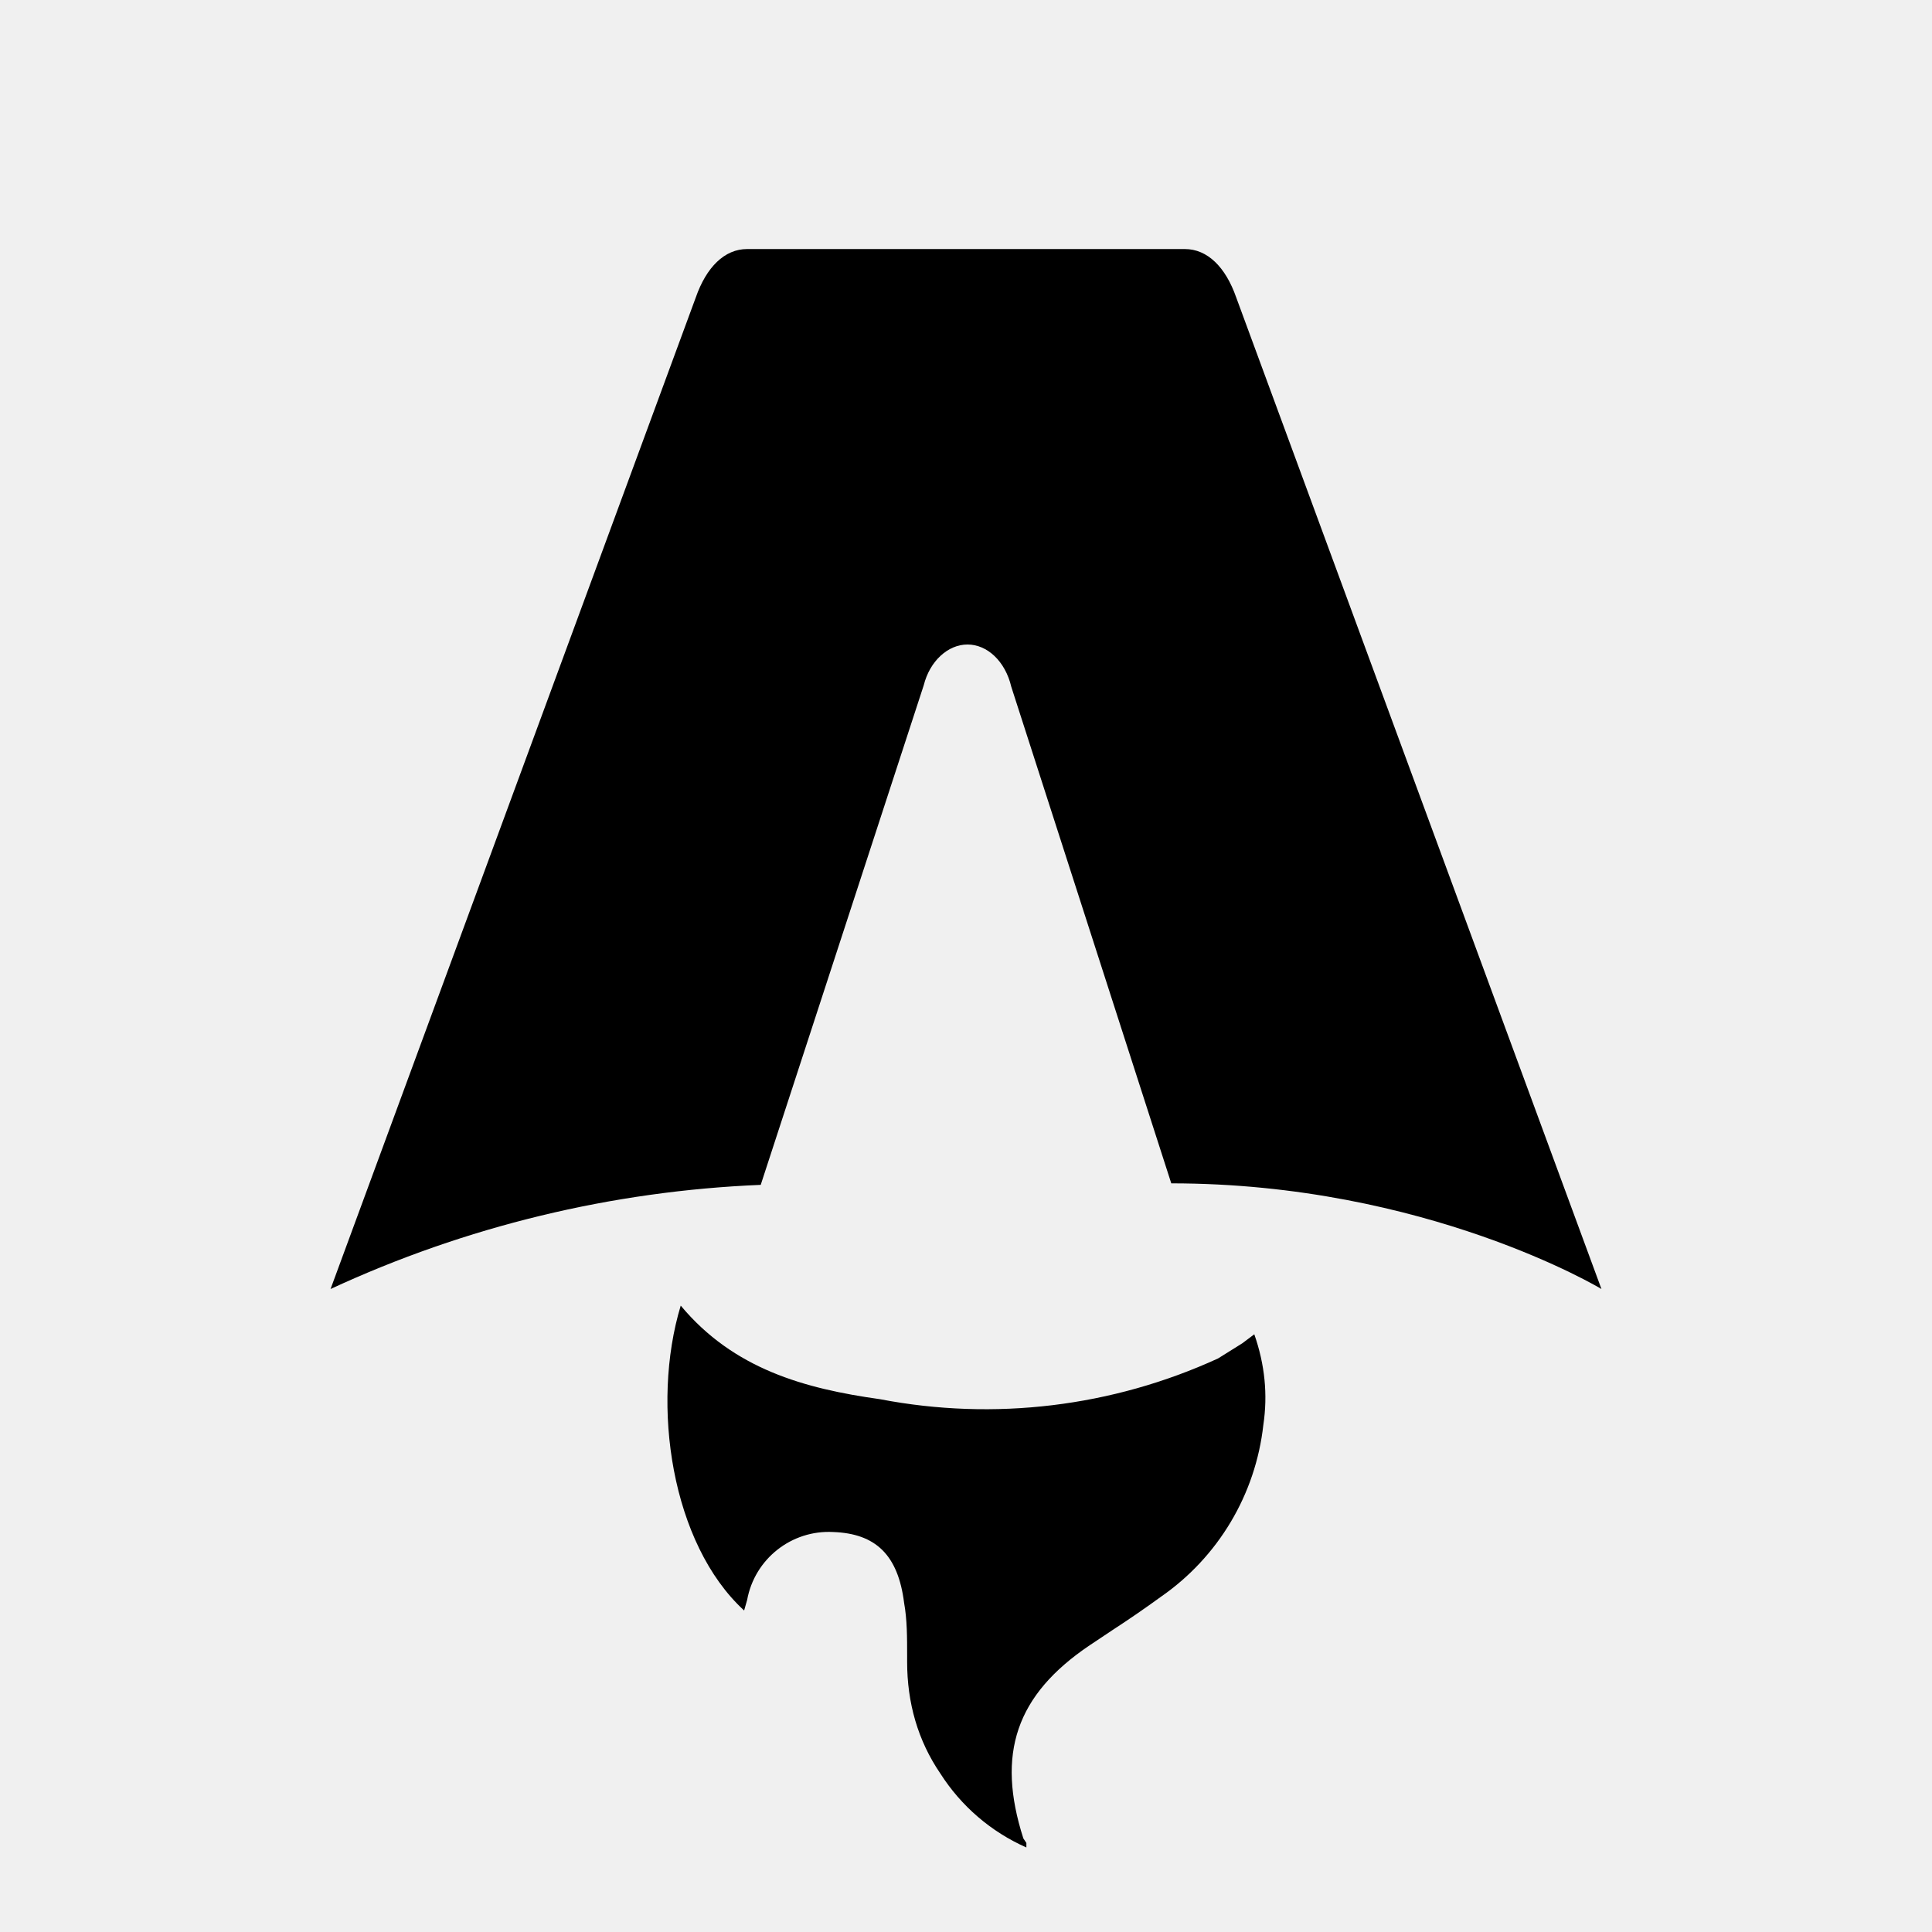
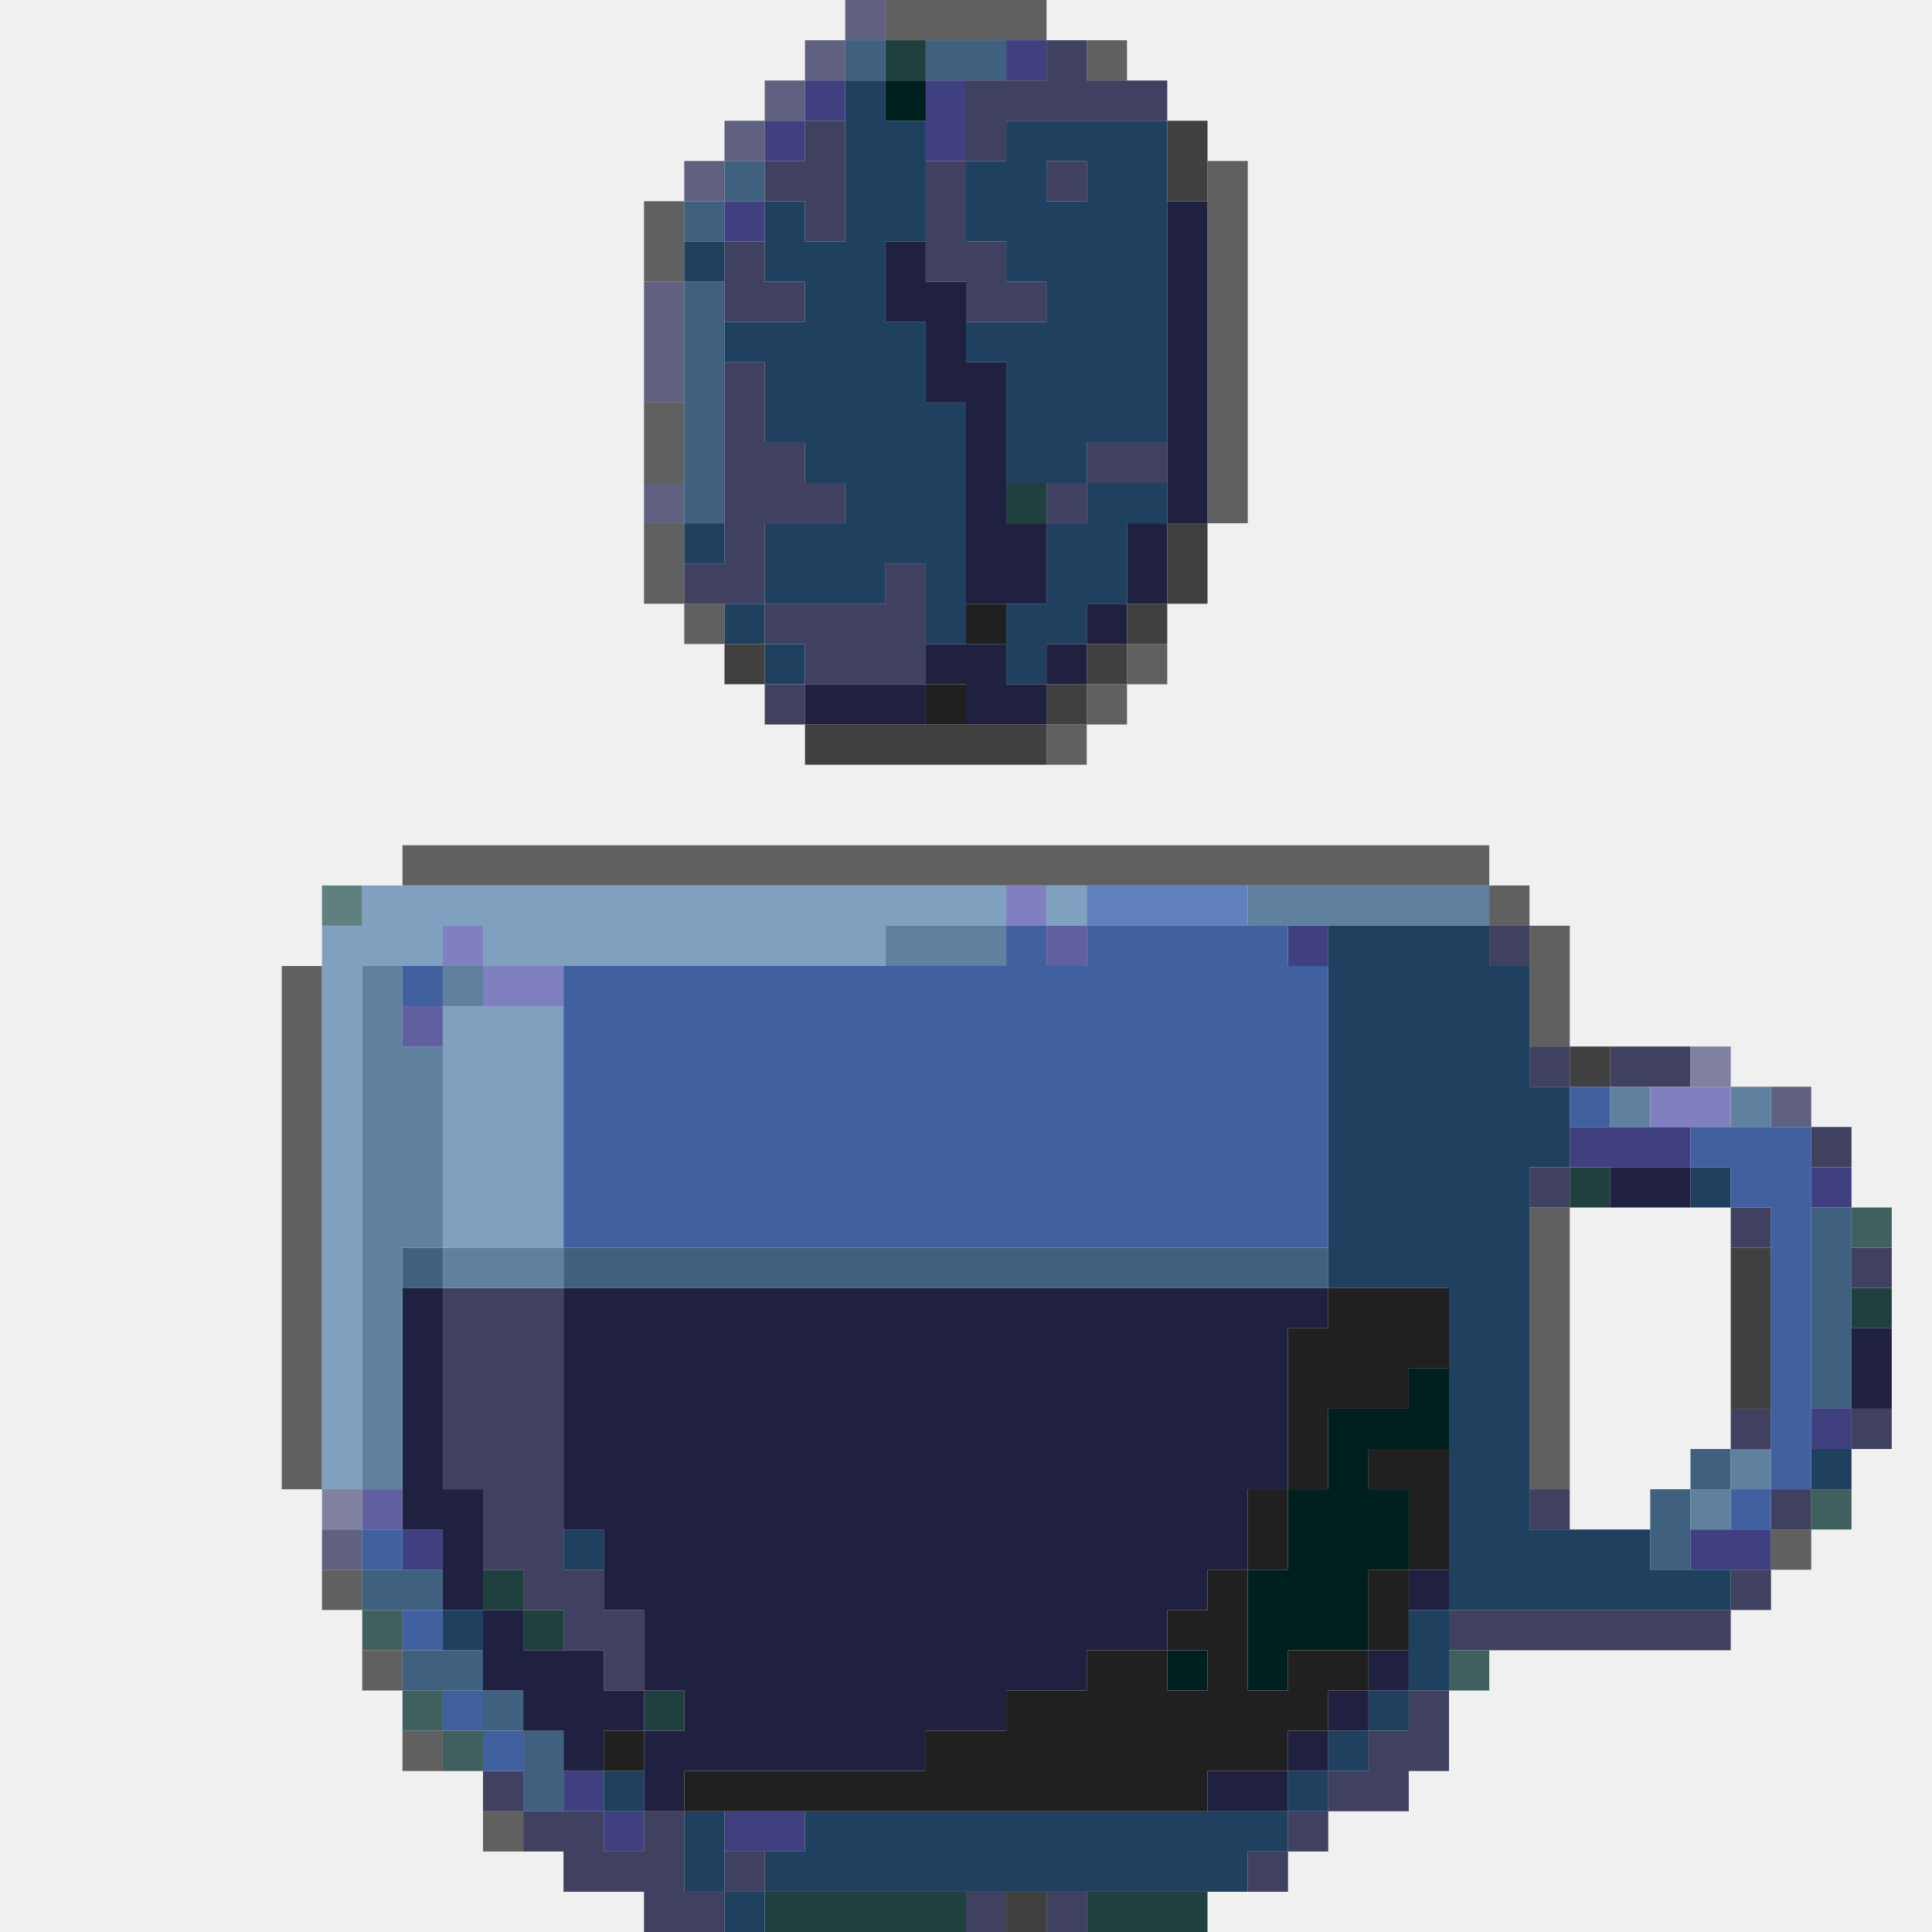
- <svg xmlns="http://www.w3.org/2000/svg" fill="none" viewBox="0 0 128 128">
-   <path d="M50.4 78.5a75.1 75.1 0 0 0-28.5 6.9l24.2-65.7c.7-2 1.9-3.2 3.4-3.2h29c1.5 0 2.7 1.2 3.4 3.2l24.2 65.7s-11.6-7-28.5-7L67 45.5c-.4-1.7-1.6-2.8-2.9-2.8-1.3 0-2.5 1.1-2.9 2.7L50.4 78.5Zm-1.1 28.2Zm-4.2-20.2c-2 6.6-.6 15.8 4.2 20.2a17.5 17.5 0 0 1 .2-.7 5.5 5.5 0 0 1 5.7-4.5c2.8.1 4.3 1.5 4.7 4.7.2 1.1.2 2.3.2 3.5v.4c0 2.7.7 5.2 2.2 7.4a13 13 0 0 0 5.7 4.9v-.3l-.2-.3c-1.8-5.6-.5-9.5 4.4-12.8l1.5-1a73 73 0 0 0 3.2-2.2 16 16 0 0 0 6.8-11.4c.3-2 .1-4-.6-6l-.8.6-1.6 1a37 37 0 0 1-22.4 2.7c-5-.7-9.7-2-13.2-6.2Z" />
-   <style>
-         path { fill: #000; }
-         @media (prefers-color-scheme: dark) {
-             path { fill: #FFF; }
-         }
-     </style>
+ <svg xmlns="http://www.w3.org/2000/svg" width="48" height="48" viewBox="0 0 48 48">
+   <path fill="#606080" d="M21 0h1v1h-1z M20 1h1v1h-1z M19 2h1v1h-1z M18 3h1v1h-1z M17 4h1v1h-1z M16 7h1v3h-1z M16 12h1v1h-1z M44 27h1v1h-1z M8 38h1v1h-1z" />
+   <path fill="#606060" d="M22 0h4v1h-4z M27 1h1v1h-1z M30 4h1v9h-1z M16 5h1v2h-1z M16 10h1v2h-1z M16 13h1v2h-1z M17 15h1v1h-1z M28 16h1v1h-1z M27 17h1v1h-1z M26 18h1v1h-1z M10 21h27v1h-27z M37 22h1v1h-1z M38 23h1v3h-1z M7 24h1v13h-1z M38 30h1v7h-1z M44 38h1v1h-1z M8 39h1v1h-1z M9 41h1v1h-1z M10 43h1v1h-1z M12 45h1v1h-1z" />
+   <path fill="#406080" d="M21 1h1v1h-1z M23 1h2v1h-2z M18 4h1v1h-1z M17 5h1v1h-1z M17 7h1v6h-1z M45 30h1v5h-1z M10 31h1v1h-1z M14 31h19v1h-19z M42 36h1v1h-1z M41 37h1v2h-1z M9 39h2v1h-2z M10 41h2v1h-2z M12 42h1v1h-1z M13 43h1v2h-1z" />
+   <path fill="#204040" d="M22 1h1v1h-1z M25 12h1v1h-1z M39 29h1v1h-1z M46 32h1v1h-1z M12 39h1v1h-1z M13 40h1v1h-1z M16 42h1v1h-1z M19 47h5v1h-5z M27 47h3v1h-3z" />
+   <path fill="#404080" d="M25 1h1v1h-1z M20 2h1v1h-1z M23 2h1v2h-1z M19 3h1v1h-1z M18 5h1v1h-1z M32 23h1v1h-1z M39 28h3v1h-3z M45 29h1v1h-1z M45 35h1v1h-1z M10 38h1v1h-1z M42 38h2v1h-2z M14 44h1v1h-1z M15 45h1v1h-1z M18 45h2v1h-2z" />
+   <path fill="#404060" d="M26 1h1v2h-1z M24 2h2v1h-2z M27 2h2v1h-2z M20 3h1v3h-1z M24 3h1v1h-1z M19 4h1v1h-1z M23 4h1v3h-1z M26 4h1v1h-1z M18 6h1v2h-1z M24 6h1v2h-1z M19 7h1v1h-1z M25 7h1v1h-1z M18 9h1v6h-1z M19 11h1v2h-1z M27 11h2v1h-2z M20 12h1v1h-1z M26 12h1v1h-1z M17 14h1v1h-1z M22 14h1v3h-1z M19 15h3v1h-3z M20 16h2v1h-2z M19 17h1v1h-1z M37 23h1v1h-1z M38 26h1v1h-1z M40 26h2v1h-2z M45 28h1v1h-1z M38 29h1v1h-1z M43 30h1v1h-1z M46 31h1v1h-1z M11 32h3v5h-3z M43 35h1v1h-1z M46 35h1v1h-1z M12 37h2v2h-2z M38 37h1v1h-1z M44 37h1v1h-1z M13 39h2v1h-2z M43 39h1v1h-1z M14 40h2v1h-2z M36 40h7v1h-7z M15 41h1v1h-1z M35 42h1v2h-1z M34 43h1v2h-1z M12 44h1v1h-1z M33 44h1v1h-1z M13 45h2v1h-2z M16 45h1v3h-1z M32 45h1v1h-1z M14 46h2v1h-2z M18 46h1v1h-1z M31 46h1v1h-1z M17 47h1v1h-1z M24 47h1v1h-1z M26 47h1v1h-1z" />
+   <path fill="#204060" d="M21 2h1v13h-1z M22 3h1v3h-1z M25 3h4v1h-4z M24 4h2v2h-2z M27 4h2v7h-2z M19 5h1v2h-1z M26 5h1v7h-1z M17 6h1v1h-1z M20 6h1v6h-1z M25 6h1v1h-1z M18 8h2v1h-2z M22 8h1v6h-1z M24 8h2v1h-2z M19 9h1v2h-1z M25 9h1v3h-1z M23 10h1v6h-1z M27 12h2v1h-2z M17 13h1v1h-1z M19 13h2v2h-2z M26 13h2v2h-2z M18 15h1v1h-1z M25 15h2v1h-2z M19 16h1v1h-1z M25 16h1v1h-1z M33 23h4v9h-4z M37 24h1v16h-1z M38 27h1v2h-1z M42 29h1v1h-1z M36 32h1v8h-1z M45 36h1v1h-1z M14 38h1v1h-1z M38 38h3v2h-3z M41 39h2v1h-2z M11 40h1v1h-1z M35 40h1v2h-1z M34 42h1v1h-1z M33 43h1v1h-1z M15 44h1v1h-1z M32 44h1v1h-1z M17 45h1v2h-1z M20 45h12v1h-12z M19 46h12v1h-12z M18 47h1v1h-1z" />
+   <path fill="#002020" d="M22 2h1v1h-1z M35 34h1v2h-1z M33 35h2v1h-2z M33 36h1v5h-1z M32 37h1v4h-1z M34 37h1v2h-1z M31 39h1v3h-1z M29 41h1v1h-1z" />
+   <path fill="#404040" d="M29 3h1v2h-1z M29 13h1v2h-1z M28 15h1v1h-1z M18 16h1v1h-1z M27 16h1v1h-1z M26 17h1v1h-1z M20 18h6v1h-6z M39 26h1v1h-1z M43 31h1v4h-1z M25 47h1v1h-1z" />
+   <path fill="#202040" d="M29 5h1v8h-1z M22 6h1v2h-1z M23 7h1v3h-1z M24 9h1v6h-1z M25 13h1v2h-1z M28 13h1v2h-1z M27 15h1v1h-1z M23 16h2v1h-2z M26 16h1v1h-1z M20 17h3v1h-3z M24 17h2v1h-2z M40 29h2v1h-2z M10 32h1v6h-1z M14 32h19v1h-19z M14 33h18v4h-18z M46 33h1v2h-1z M11 37h1v3h-1z M14 37h17v1h-17z M15 38h16v1h-16z M15 39h15v1h-15z M35 39h1v1h-1z M12 40h1v2h-1z M16 40h13v1h-13z M13 41h2v2h-2z M16 41h11v1h-11z M34 41h1v1h-1z M15 42h1v1h-1z M17 42h8v1h-8z M33 42h1v1h-1z M14 43h1v1h-1z M16 43h7v1h-7z M32 43h1v1h-1z M16 44h1v1h-1z M30 44h2v1h-2z" />
+   <path fill="#202020" d="M24 15h1v1h-1z M23 17h1v1h-1z M33 32h3v2h-3z M32 33h1v4h-1z M33 34h2v1h-2z M34 36h2v1h-2z M31 37h1v2h-1z M35 37h1v2h-1z M30 39h1v5h-1z M34 39h1v2h-1z M29 40h1v1h-1z M27 41h2v4h-2z M32 41h2v1h-2z M25 42h2v3h-2z M29 42h1v3h-1z M31 42h2v1h-2z M15 43h1v1h-1z M23 43h2v2h-2z M31 43h1v1h-1z M17 44h6v1h-6z" />
+   <path fill="#608080" d="M8 22h1v1h-1z" />
+   <path fill="#80a0c0" d="M9 22h16v1h-16z M26 22h1v1h-1z M8 23h3v1h-3z M12 23h10v1h-10z M8 24h1v13h-1z M11 25h3v6h-3z" />
+   <path fill="#8080c0" d="M25 22h1v1h-1z M11 23h1v1h-1z M12 24h2v1h-2z M41 27h2v1h-2z" />
+   <path fill="#6080c0" d="M27 22h4v1h-4z" />
+   <path fill="#6080a0" d="M31 22h6v1h-6z M22 23h3v1h-3z M9 24h1v13h-1z M11 24h1v1h-1z M10 26h1v5h-1z M40 27h1v1h-1z M43 27h1v1h-1z M11 31h3v1h-3z M43 36h1v1h-1z M42 37h1v1h-1z" />
+   <path fill="#4060a0" d="M25 23h1v8h-1z M27 23h5v8h-5z M10 24h1v1h-1z M14 24h11v7h-11z M26 24h1v7h-1z M32 24h1v7h-1z M39 27h1v1h-1z M42 28h3v1h-3z M43 29h2v1h-2z M44 30h1v7h-1z M43 37h1v1h-1z M9 38h1v1h-1z M10 40h1v1h-1z M11 42h1v1h-1z M12 43h1v1h-1z" />
+   <path fill="#6060a0" d="M26 23h1v1h-1z M10 25h1v1h-1z M9 37h1v1h-1z" />
+   <path fill="#8080a0" d="M42 26h1v1h-1z M8 37h1v1h-1z" />
+   <path fill="#406060" d="M46 30h1v1h-1z M45 37h1v1h-1z M9 40h1v1h-1z M36 41h1v1h-1z M10 42h1v1h-1z M11 43h1v1h-1z" />
</svg>
